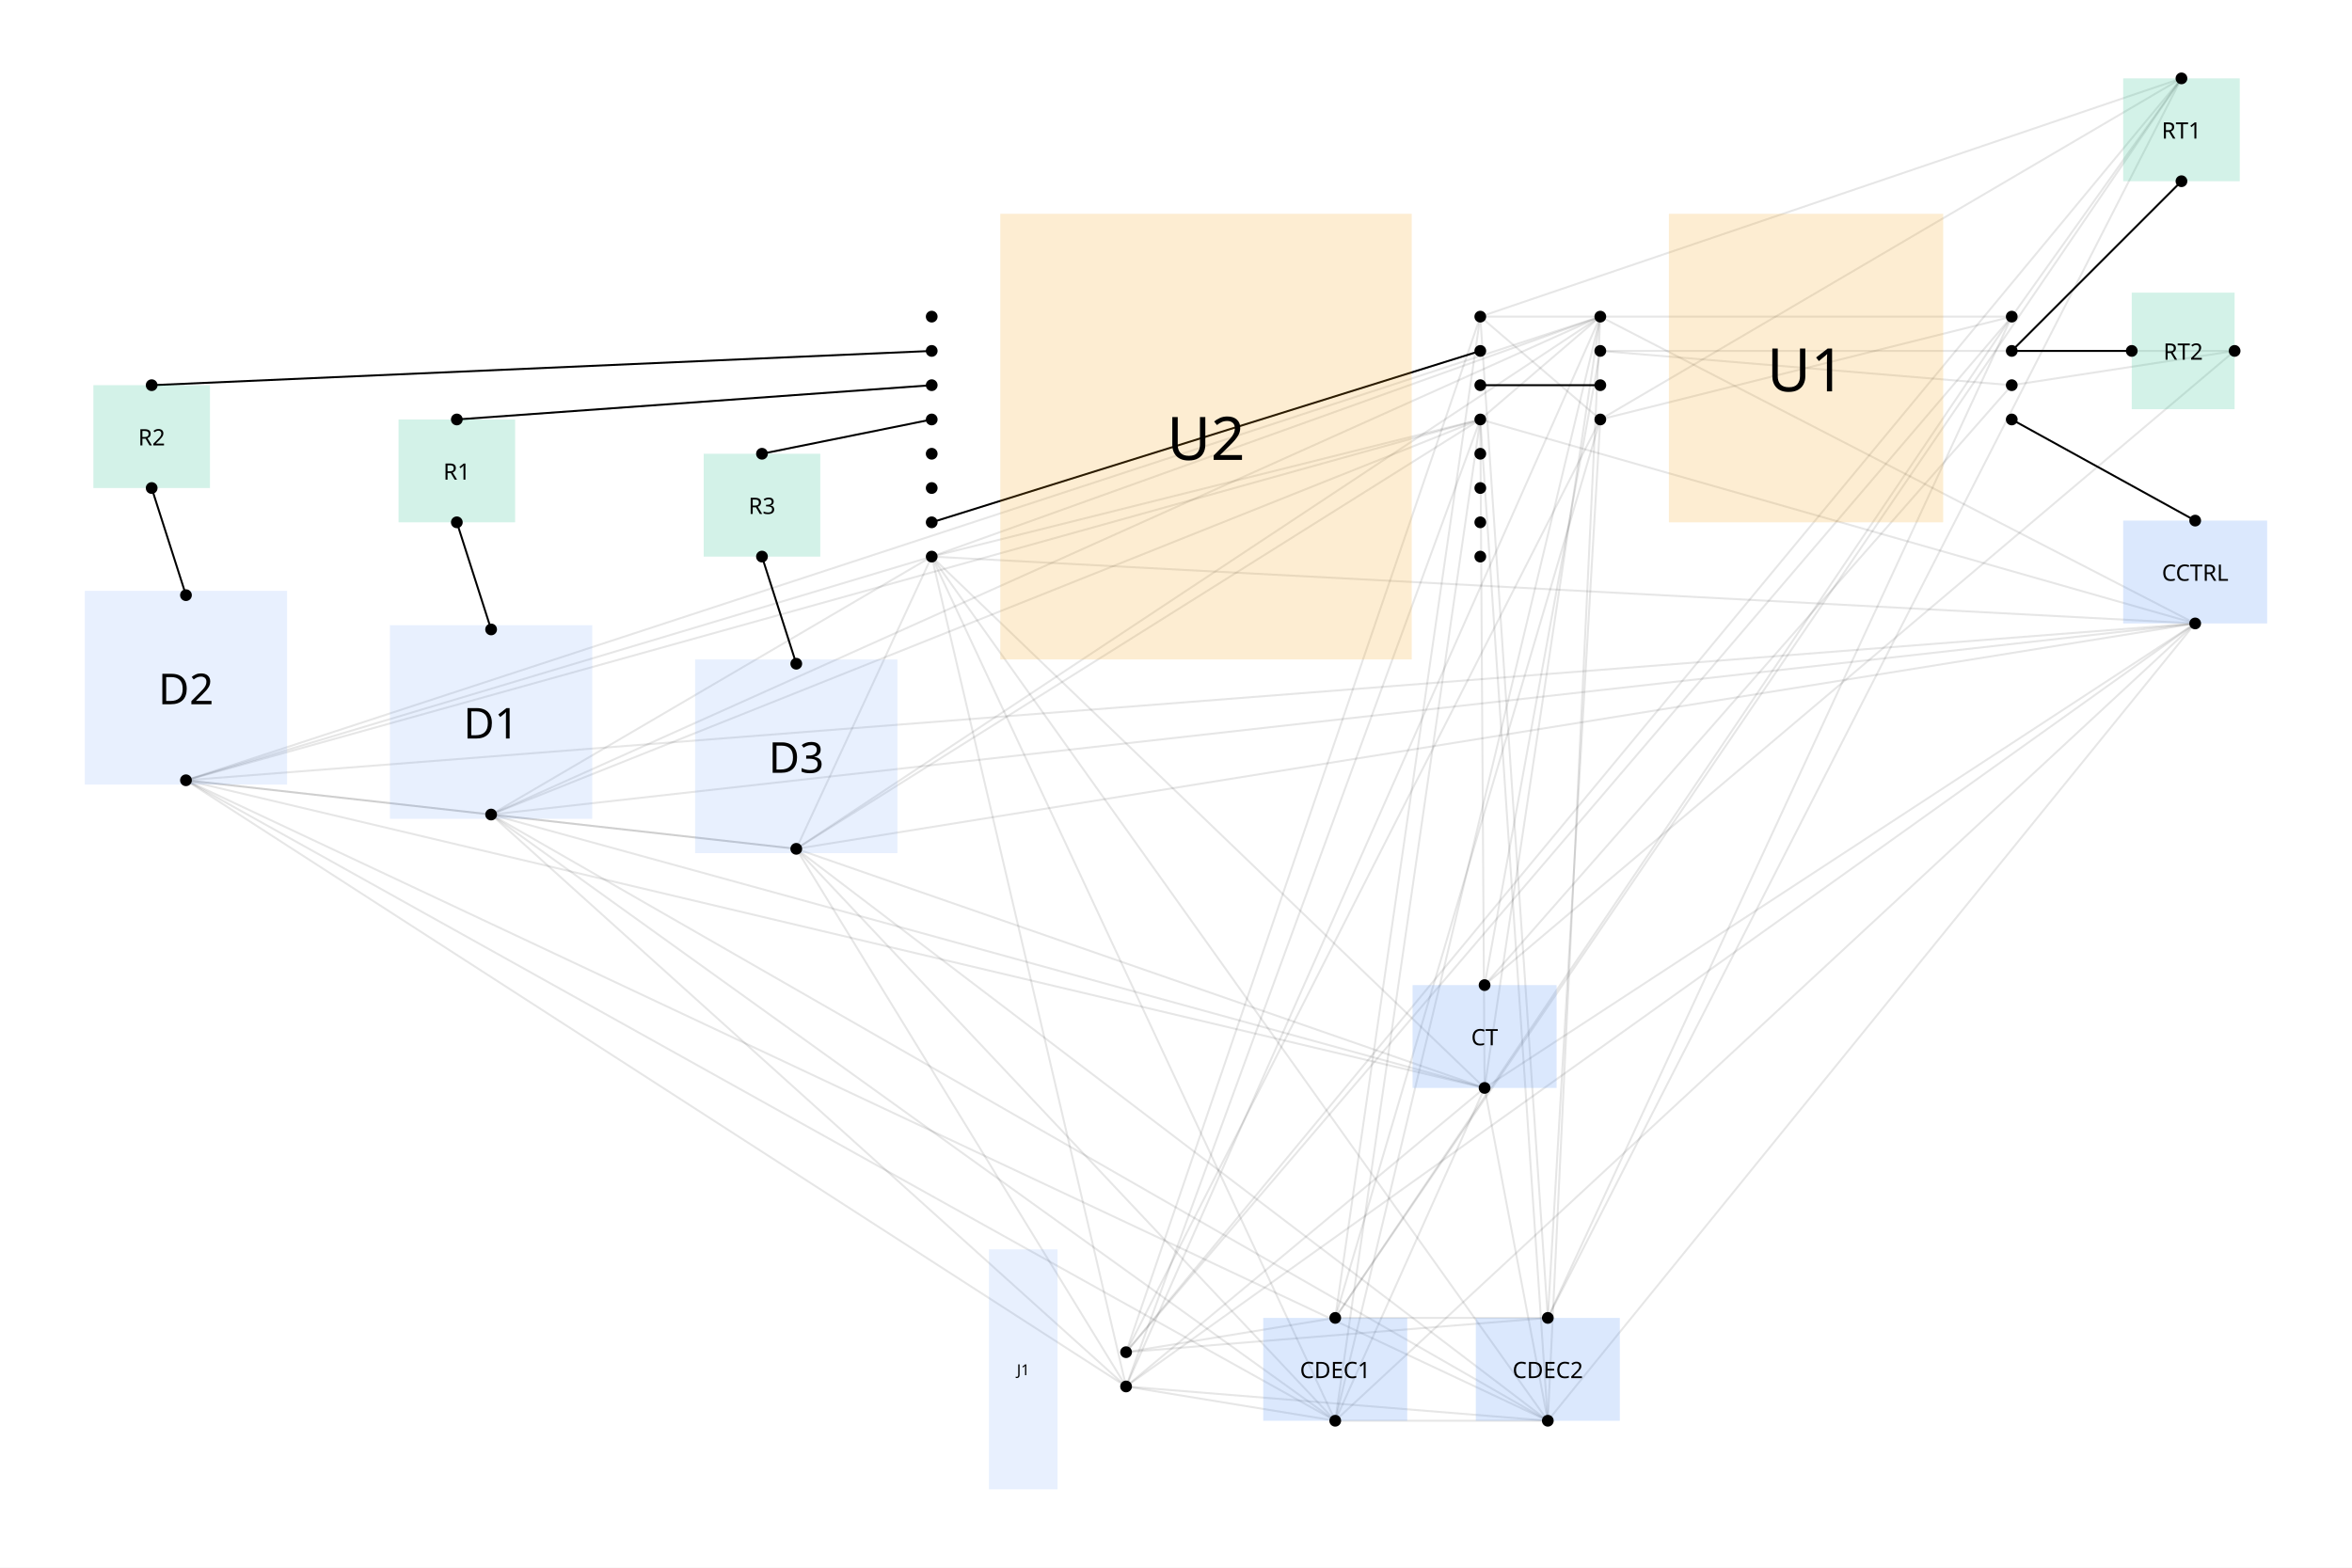
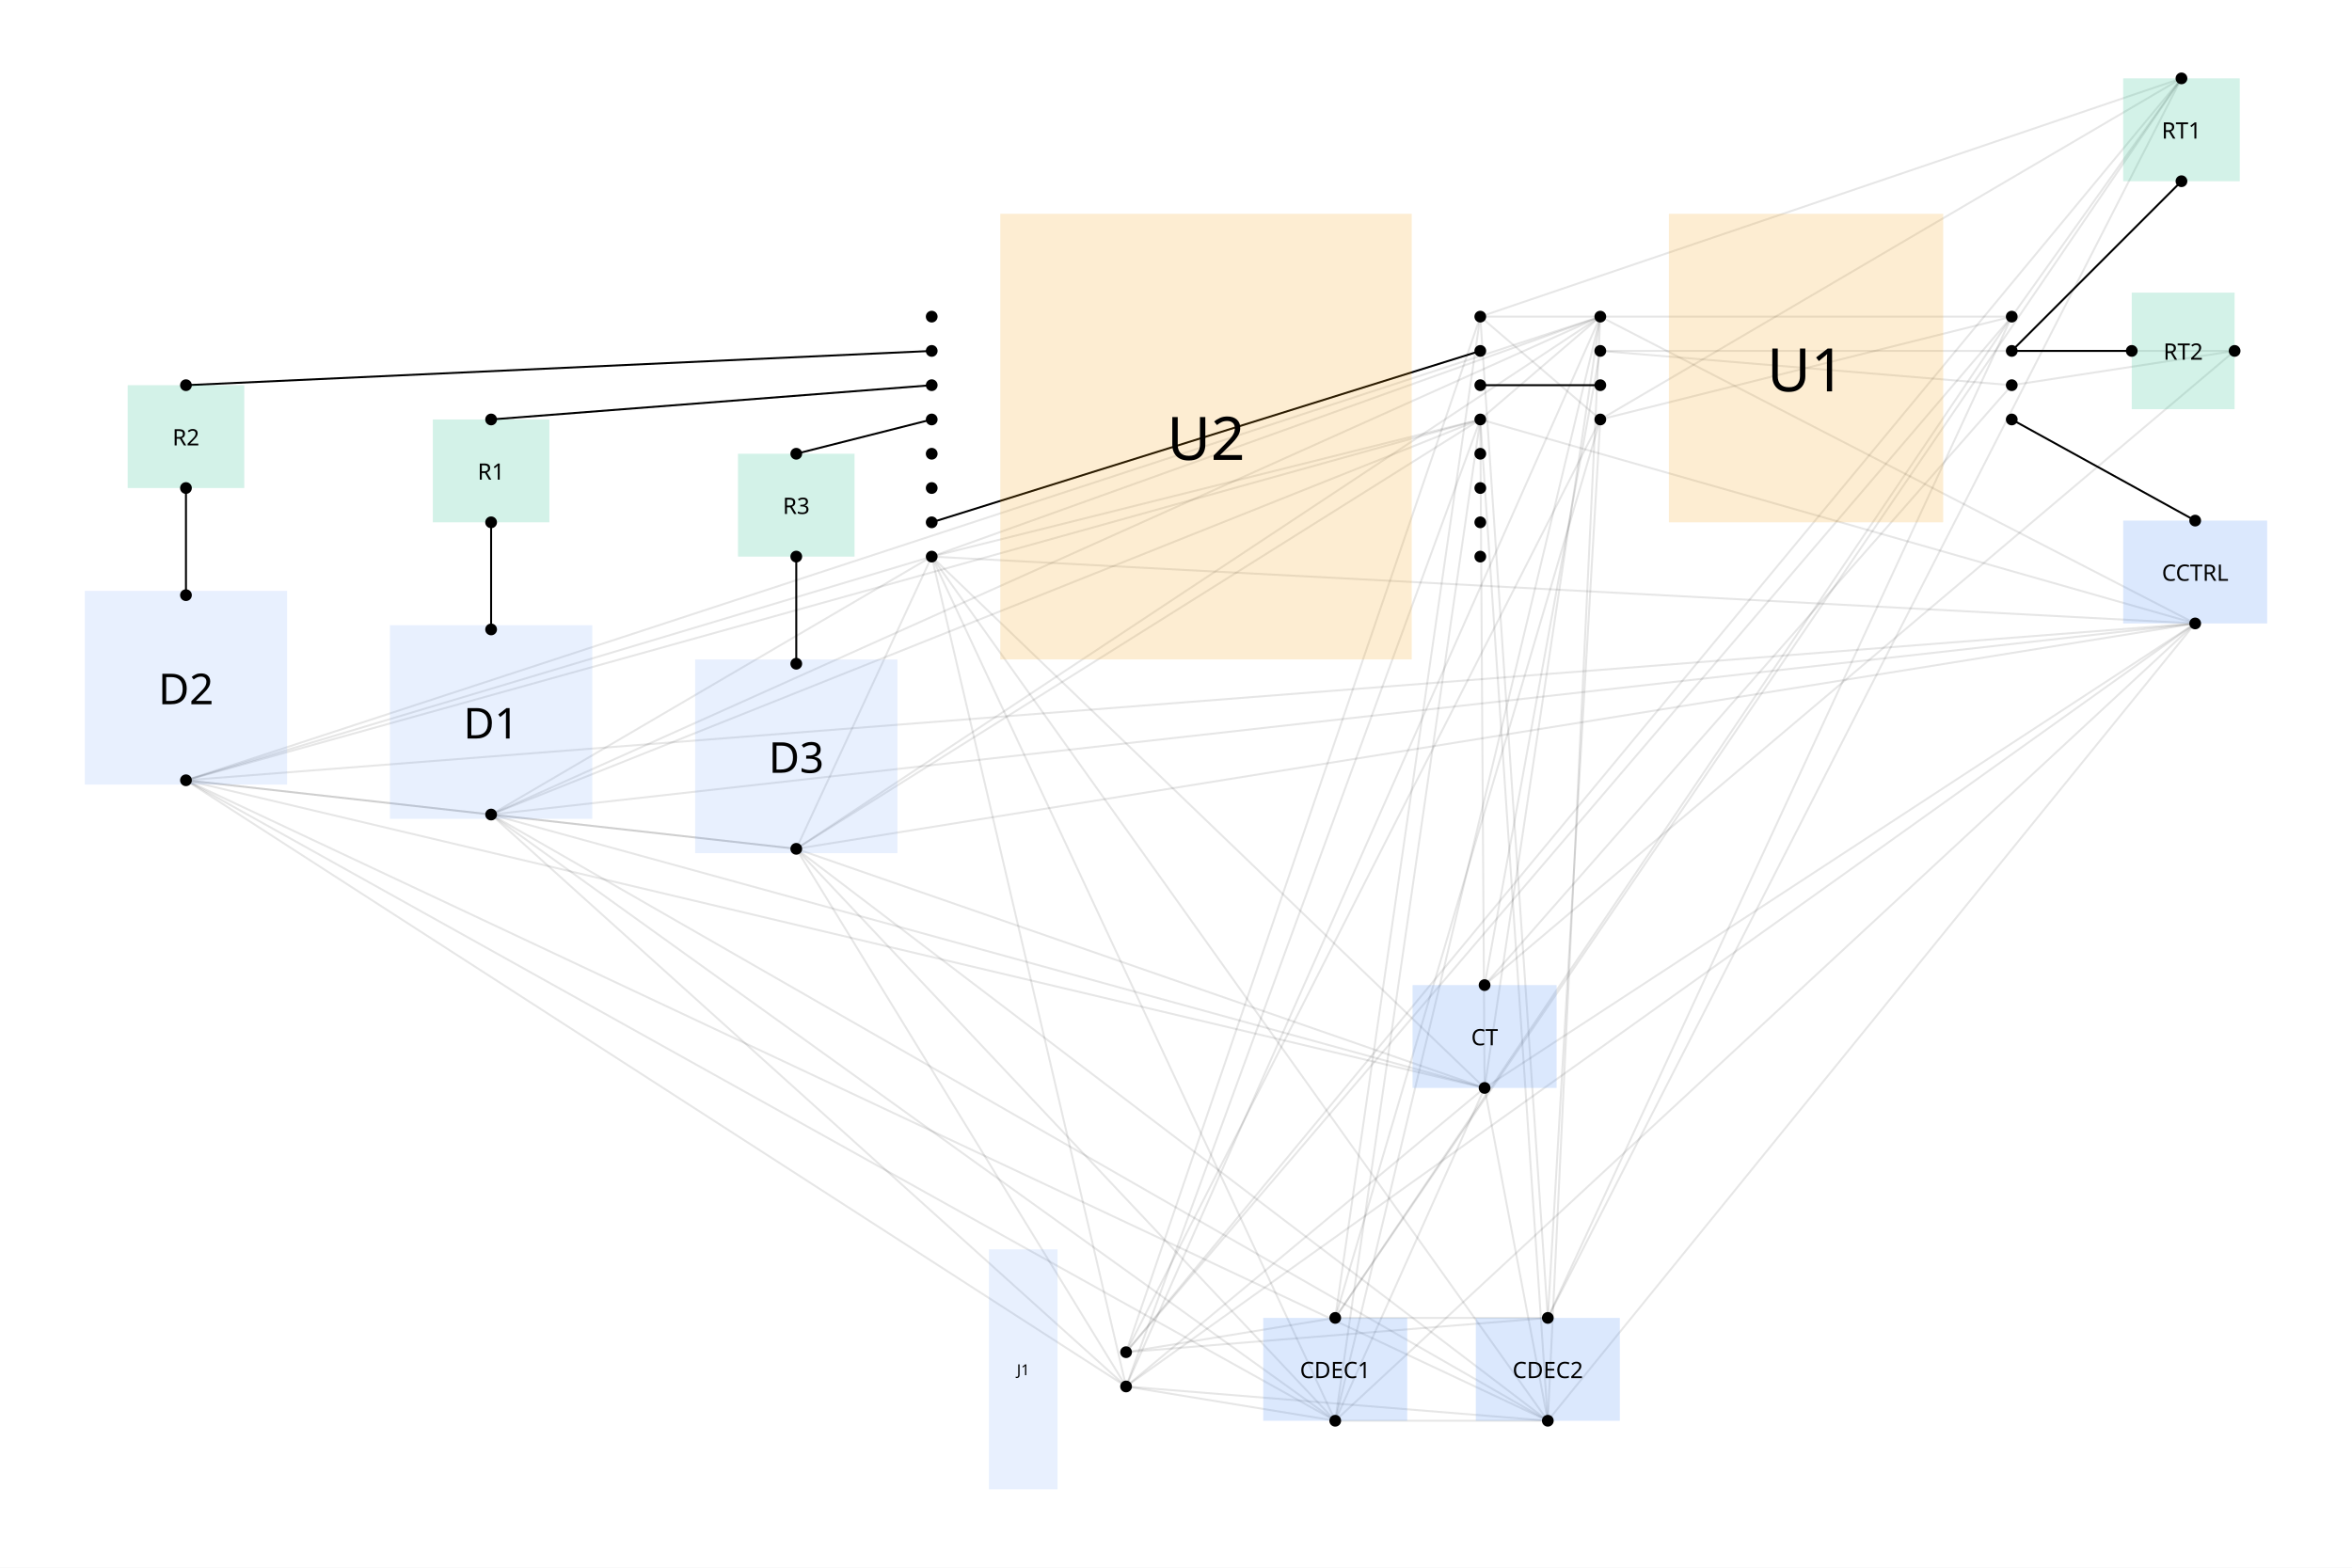
<svg xmlns="http://www.w3.org/2000/svg" width="1200" height="800" viewBox="0 0 1200 800">
  <rect width="100%" height="100%" fill="white" />
  <g>
    <polyline data-points="1.5649999999999995,-0.4799999999999993 -2.3350000000000004,-1.8799999999999997" data-type="line" data-label="" points="816.481,161.579 475.359,284.033" fill="none" stroke="rgba(0,0,0,0.1)" stroke-width="1px" />
  </g>
  <g>
    <polyline data-points="1.5649999999999995,-0.4799999999999993 0.8649999999999998,-1.0799999999999996" data-type="line" data-label="" points="816.481,161.579 755.254,214.06" fill="none" stroke="rgba(0,0,0,0.1)" stroke-width="1px" />
  </g>
  <g>
    <polyline data-points="1.5649999999999995,-0.4799999999999993 -1.2011904761904757,-6.721666666666667" data-type="line" data-label="" points="816.481,161.579 574.53,707.52" fill="none" stroke="rgba(0,0,0,0.1)" stroke-width="1px" />
  </g>
  <g>
    <polyline data-points="1.5649999999999995,-0.4799999999999993 0.8900000000000008,-4.98" data-type="line" data-label="" points="816.481,161.579 757.441,555.181" fill="none" stroke="rgba(0,0,0,0.1)" stroke-width="1px" />
  </g>
  <g>
    <polyline data-points="1.5649999999999995,-0.4799999999999993 5.034999999999999,-2.269999999999999" data-type="line" data-label="" points="816.481,161.579 1119.992,318.145" fill="none" stroke="rgba(0,0,0,0.1)" stroke-width="1px" />
  </g>
  <g>
    <polyline data-points="1.5649999999999995,-0.4799999999999993 0.01880952380952422,-6.921666666666667" data-type="line" data-label="" points="816.481,161.579 681.24,725.013" fill="none" stroke="rgba(0,0,0,0.1)" stroke-width="1px" />
  </g>
  <g>
    <polyline data-points="1.5649999999999995,-0.4799999999999993 1.258809523809524,-6.921666666666667" data-type="line" data-label="" points="816.481,161.579 789.699,725.013" fill="none" stroke="rgba(0,0,0,0.1)" stroke-width="1px" />
  </g>
  <g>
    <polyline data-points="1.5649999999999995,-0.4799999999999993 -4.905,-3.385" data-type="line" data-label="" points="816.481,161.579 250.569,415.671" fill="none" stroke="rgba(0,0,0,0.1)" stroke-width="1px" />
  </g>
  <g>
    <polyline data-points="1.5649999999999995,-0.4799999999999993 -6.685,-3.184999999999999" data-type="line" data-label="" points="816.481,161.579 94.878,398.178" fill="none" stroke="rgba(0,0,0,0.1)" stroke-width="1px" />
  </g>
  <g>
    <polyline data-points="1.5649999999999995,-0.4799999999999993 -3.1250000000000004,-3.585" data-type="line" data-label="" points="816.481,161.579 406.26,433.165" fill="none" stroke="rgba(0,0,0,0.1)" stroke-width="1px" />
  </g>
  <g>
    <polyline data-points="-2.3350000000000004,-1.8799999999999997 0.8649999999999998,-1.0799999999999996" data-type="line" data-label="" points="475.359,284.033 755.254,214.06" fill="none" stroke="rgba(0,0,0,0.1)" stroke-width="1px" />
  </g>
  <g>
    <polyline data-points="-2.3350000000000004,-1.8799999999999997 -1.2011904761904757,-6.721666666666667" data-type="line" data-label="" points="475.359,284.033 574.53,707.52" fill="none" stroke="rgba(0,0,0,0.1)" stroke-width="1px" />
  </g>
  <g>
    <polyline data-points="-2.3350000000000004,-1.8799999999999997 0.8900000000000008,-4.98" data-type="line" data-label="" points="475.359,284.033 757.441,555.181" fill="none" stroke="rgba(0,0,0,0.1)" stroke-width="1px" />
  </g>
  <g>
    <polyline data-points="-2.3350000000000004,-1.8799999999999997 5.034999999999999,-2.269999999999999" data-type="line" data-label="" points="475.359,284.033 1119.992,318.145" fill="none" stroke="rgba(0,0,0,0.1)" stroke-width="1px" />
  </g>
  <g>
    <polyline data-points="-2.3350000000000004,-1.8799999999999997 0.01880952380952422,-6.921666666666667" data-type="line" data-label="" points="475.359,284.033 681.24,725.013" fill="none" stroke="rgba(0,0,0,0.1)" stroke-width="1px" />
  </g>
  <g>
    <polyline data-points="-2.3350000000000004,-1.8799999999999997 1.258809523809524,-6.921666666666667" data-type="line" data-label="" points="475.359,284.033 789.699,725.013" fill="none" stroke="rgba(0,0,0,0.1)" stroke-width="1px" />
  </g>
  <g>
    <polyline data-points="-2.3350000000000004,-1.8799999999999997 -4.905,-3.385" data-type="line" data-label="" points="475.359,284.033 250.569,415.671" fill="none" stroke="rgba(0,0,0,0.1)" stroke-width="1px" />
  </g>
  <g>
    <polyline data-points="-2.3350000000000004,-1.8799999999999997 -6.685,-3.184999999999999" data-type="line" data-label="" points="475.359,284.033 94.878,398.178" fill="none" stroke="rgba(0,0,0,0.1)" stroke-width="1px" />
  </g>
  <g>
    <polyline data-points="-2.3350000000000004,-1.8799999999999997 -3.1250000000000004,-3.585" data-type="line" data-label="" points="475.359,284.033 406.26,433.165" fill="none" stroke="rgba(0,0,0,0.1)" stroke-width="1px" />
  </g>
  <g>
    <polyline data-points="0.8649999999999998,-1.0799999999999996 -1.2011904761904757,-6.721666666666667" data-type="line" data-label="" points="755.254,214.06 574.53,707.52" fill="none" stroke="rgba(0,0,0,0.1)" stroke-width="1px" />
  </g>
  <g>
    <polyline data-points="0.8649999999999998,-1.0799999999999996 0.8900000000000008,-4.98" data-type="line" data-label="" points="755.254,214.06 757.441,555.181" fill="none" stroke="rgba(0,0,0,0.1)" stroke-width="1px" />
  </g>
  <g>
    <polyline data-points="0.8649999999999998,-1.0799999999999996 5.034999999999999,-2.269999999999999" data-type="line" data-label="" points="755.254,214.06 1119.992,318.145" fill="none" stroke="rgba(0,0,0,0.1)" stroke-width="1px" />
  </g>
  <g>
    <polyline data-points="0.8649999999999998,-1.0799999999999996 0.01880952380952422,-6.921666666666667" data-type="line" data-label="" points="755.254,214.06 681.24,725.013" fill="none" stroke="rgba(0,0,0,0.1)" stroke-width="1px" />
  </g>
  <g>
    <polyline data-points="0.8649999999999998,-1.0799999999999996 1.258809523809524,-6.921666666666667" data-type="line" data-label="" points="755.254,214.06 789.699,725.013" fill="none" stroke="rgba(0,0,0,0.1)" stroke-width="1px" />
  </g>
  <g>
    <polyline data-points="0.8649999999999998,-1.0799999999999996 -4.905,-3.385" data-type="line" data-label="" points="755.254,214.06 250.569,415.671" fill="none" stroke="rgba(0,0,0,0.1)" stroke-width="1px" />
  </g>
  <g>
    <polyline data-points="0.8649999999999998,-1.0799999999999996 -6.685,-3.184999999999999" data-type="line" data-label="" points="755.254,214.06 94.878,398.178" fill="none" stroke="rgba(0,0,0,0.1)" stroke-width="1px" />
  </g>
  <g>
    <polyline data-points="0.8649999999999998,-1.0799999999999996 -3.1250000000000004,-3.585" data-type="line" data-label="" points="755.254,214.06 406.26,433.165" fill="none" stroke="rgba(0,0,0,0.1)" stroke-width="1px" />
  </g>
  <g>
    <polyline data-points="-1.2011904761904757,-6.721666666666667 0.8900000000000008,-4.98" data-type="line" data-label="" points="574.53,707.52 757.441,555.181" fill="none" stroke="rgba(0,0,0,0.1)" stroke-width="1px" />
  </g>
  <g>
    <polyline data-points="-1.2011904761904757,-6.721666666666667 5.034999999999999,-2.269999999999999" data-type="line" data-label="" points="574.53,707.52 1119.992,318.145" fill="none" stroke="rgba(0,0,0,0.1)" stroke-width="1px" />
  </g>
  <g>
    <polyline data-points="-1.2011904761904757,-6.721666666666667 0.01880952380952422,-6.921666666666667" data-type="line" data-label="" points="574.53,707.52 681.24,725.013" fill="none" stroke="rgba(0,0,0,0.1)" stroke-width="1px" />
  </g>
  <g>
    <polyline data-points="-1.2011904761904757,-6.721666666666667 1.258809523809524,-6.921666666666667" data-type="line" data-label="" points="574.53,707.52 789.699,725.013" fill="none" stroke="rgba(0,0,0,0.1)" stroke-width="1px" />
  </g>
  <g>
    <polyline data-points="-1.2011904761904757,-6.721666666666667 -4.905,-3.385" data-type="line" data-label="" points="574.53,707.52 250.569,415.671" fill="none" stroke="rgba(0,0,0,0.1)" stroke-width="1px" />
  </g>
  <g>
    <polyline data-points="-1.2011904761904757,-6.721666666666667 -6.685,-3.184999999999999" data-type="line" data-label="" points="574.53,707.52 94.878,398.178" fill="none" stroke="rgba(0,0,0,0.1)" stroke-width="1px" />
  </g>
  <g>
    <polyline data-points="-1.2011904761904757,-6.721666666666667 -3.1250000000000004,-3.585" data-type="line" data-label="" points="574.53,707.52 406.26,433.165" fill="none" stroke="rgba(0,0,0,0.1)" stroke-width="1px" />
  </g>
  <g>
    <polyline data-points="0.8900000000000008,-4.98 5.034999999999999,-2.269999999999999" data-type="line" data-label="" points="757.441,555.181 1119.992,318.145" fill="none" stroke="rgba(0,0,0,0.1)" stroke-width="1px" />
  </g>
  <g>
    <polyline data-points="0.8900000000000008,-4.98 0.01880952380952422,-6.921666666666667" data-type="line" data-label="" points="757.441,555.181 681.24,725.013" fill="none" stroke="rgba(0,0,0,0.1)" stroke-width="1px" />
  </g>
  <g>
    <polyline data-points="0.8900000000000008,-4.98 1.258809523809524,-6.921666666666667" data-type="line" data-label="" points="757.441,555.181 789.699,725.013" fill="none" stroke="rgba(0,0,0,0.1)" stroke-width="1px" />
  </g>
  <g>
    <polyline data-points="0.8900000000000008,-4.98 -4.905,-3.385" data-type="line" data-label="" points="757.441,555.181 250.569,415.671" fill="none" stroke="rgba(0,0,0,0.1)" stroke-width="1px" />
  </g>
  <g>
    <polyline data-points="0.8900000000000008,-4.98 -6.685,-3.184999999999999" data-type="line" data-label="" points="757.441,555.181 94.878,398.178" fill="none" stroke="rgba(0,0,0,0.1)" stroke-width="1px" />
  </g>
  <g>
    <polyline data-points="0.8900000000000008,-4.98 -3.1250000000000004,-3.585" data-type="line" data-label="" points="757.441,555.181 406.26,433.165" fill="none" stroke="rgba(0,0,0,0.1)" stroke-width="1px" />
  </g>
  <g>
    <polyline data-points="5.034999999999999,-2.269999999999999 0.01880952380952422,-6.921666666666667" data-type="line" data-label="" points="1119.992,318.145 681.24,725.013" fill="none" stroke="rgba(0,0,0,0.1)" stroke-width="1px" />
  </g>
  <g>
    <polyline data-points="5.034999999999999,-2.269999999999999 1.258809523809524,-6.921666666666667" data-type="line" data-label="" points="1119.992,318.145 789.699,725.013" fill="none" stroke="rgba(0,0,0,0.1)" stroke-width="1px" />
  </g>
  <g>
    <polyline data-points="5.034999999999999,-2.269999999999999 -4.905,-3.385" data-type="line" data-label="" points="1119.992,318.145 250.569,415.671" fill="none" stroke="rgba(0,0,0,0.1)" stroke-width="1px" />
  </g>
  <g>
    <polyline data-points="5.034999999999999,-2.269999999999999 -6.685,-3.184999999999999" data-type="line" data-label="" points="1119.992,318.145 94.878,398.178" fill="none" stroke="rgba(0,0,0,0.1)" stroke-width="1px" />
  </g>
  <g>
    <polyline data-points="5.034999999999999,-2.269999999999999 -3.1250000000000004,-3.585" data-type="line" data-label="" points="1119.992,318.145 406.26,433.165" fill="none" stroke="rgba(0,0,0,0.1)" stroke-width="1px" />
  </g>
  <g>
    <polyline data-points="0.01880952380952422,-6.921666666666667 1.258809523809524,-6.921666666666667" data-type="line" data-label="" points="681.24,725.013 789.699,725.013" fill="none" stroke="rgba(0,0,0,0.1)" stroke-width="1px" />
  </g>
  <g>
    <polyline data-points="0.01880952380952422,-6.921666666666667 -4.905,-3.385" data-type="line" data-label="" points="681.24,725.013 250.569,415.671" fill="none" stroke="rgba(0,0,0,0.1)" stroke-width="1px" />
  </g>
  <g>
    <polyline data-points="0.01880952380952422,-6.921666666666667 -6.685,-3.184999999999999" data-type="line" data-label="" points="681.24,725.013 94.878,398.178" fill="none" stroke="rgba(0,0,0,0.1)" stroke-width="1px" />
  </g>
  <g>
    <polyline data-points="0.01880952380952422,-6.921666666666667 -3.1250000000000004,-3.585" data-type="line" data-label="" points="681.24,725.013 406.26,433.165" fill="none" stroke="rgba(0,0,0,0.1)" stroke-width="1px" />
  </g>
  <g>
    <polyline data-points="1.258809523809524,-6.921666666666667 -4.905,-3.385" data-type="line" data-label="" points="789.699,725.013 250.569,415.671" fill="none" stroke="rgba(0,0,0,0.1)" stroke-width="1px" />
  </g>
  <g>
    <polyline data-points="1.258809523809524,-6.921666666666667 -6.685,-3.184999999999999" data-type="line" data-label="" points="789.699,725.013 94.878,398.178" fill="none" stroke="rgba(0,0,0,0.1)" stroke-width="1px" />
  </g>
  <g>
    <polyline data-points="1.258809523809524,-6.921666666666667 -3.1250000000000004,-3.585" data-type="line" data-label="" points="789.699,725.013 406.26,433.165" fill="none" stroke="rgba(0,0,0,0.1)" stroke-width="1px" />
  </g>
  <g>
    <polyline data-points="-4.905,-3.385 -6.685,-3.184999999999999" data-type="line" data-label="" points="250.569,415.671 94.878,398.178" fill="none" stroke="rgba(0,0,0,0.1)" stroke-width="1px" />
  </g>
  <g>
    <polyline data-points="-4.905,-3.385 -3.1250000000000004,-3.585" data-type="line" data-label="" points="250.569,415.671 406.26,433.165" fill="none" stroke="rgba(0,0,0,0.1)" stroke-width="1px" />
  </g>
  <g>
    <polyline data-points="-6.685,-3.184999999999999 -3.1250000000000004,-3.585" data-type="line" data-label="" points="94.878,398.178 406.26,433.165" fill="none" stroke="rgba(0,0,0,0.1)" stroke-width="1px" />
  </g>
  <g>
    <polyline data-points="1.5649999999999995,-0.6799999999999993 3.965,-0.8799999999999994" data-type="line" data-label="" points="816.481,179.073 1026.402,196.566" fill="none" stroke="rgba(0,0,0,0.1)" stroke-width="1px" />
  </g>
  <g>
    <polyline data-points="1.5649999999999995,-0.6799999999999993 5.264999999999999,-0.6799999999999997" data-type="line" data-label="" points="816.481,179.073 1140.109,179.073" fill="none" stroke="rgba(0,0,0,0.1)" stroke-width="1px" />
  </g>
  <g>
    <polyline data-points="1.5649999999999995,-0.6799999999999993 0.8900000000000008,-4.380000000000001" data-type="line" data-label="" points="816.481,179.073 757.441,502.701" fill="none" stroke="rgba(0,0,0,0.1)" stroke-width="1px" />
  </g>
  <g>
    <polyline data-points="3.965,-0.8799999999999994 5.264999999999999,-0.6799999999999997" data-type="line" data-label="" points="1026.402,196.566 1140.109,179.073" fill="none" stroke="rgba(0,0,0,0.1)" stroke-width="1px" />
  </g>
  <g>
    <polyline data-points="3.965,-0.8799999999999994 0.8900000000000008,-4.380000000000001" data-type="line" data-label="" points="1026.402,196.566 757.441,502.701" fill="none" stroke="rgba(0,0,0,0.1)" stroke-width="1px" />
  </g>
  <g>
    <polyline data-points="5.264999999999999,-0.6799999999999997 0.8900000000000008,-4.380000000000001" data-type="line" data-label="" points="1140.109,179.073 757.441,502.701" fill="none" stroke="rgba(0,0,0,0.1)" stroke-width="1px" />
  </g>
  <g>
    <polyline data-points="1.5649999999999995,-1.0799999999999994 3.965,-0.4799999999999993" data-type="line" data-label="" points="816.481,214.06 1026.402,161.579" fill="none" stroke="rgba(0,0,0,0.1)" stroke-width="1px" />
  </g>
  <g>
    <polyline data-points="1.5649999999999995,-1.0799999999999994 0.8649999999999998,-0.47999999999999976" data-type="line" data-label="" points="816.481,214.06 755.254,161.579" fill="none" stroke="rgba(0,0,0,0.1)" stroke-width="1px" />
  </g>
  <g>
    <polyline data-points="1.5649999999999995,-1.0799999999999994 -1.2011904761904757,-6.521666666666667" data-type="line" data-label="" points="816.481,214.06 574.53,690.026" fill="none" stroke="rgba(0,0,0,0.1)" stroke-width="1px" />
  </g>
  <g>
    <polyline data-points="1.5649999999999995,-1.0799999999999994 4.954999999999999,0.9100000000000004" data-type="line" data-label="" points="816.481,214.06 1112.995,40" fill="none" stroke="rgba(0,0,0,0.1)" stroke-width="1px" />
  </g>
  <g>
    <polyline data-points="1.5649999999999995,-1.0799999999999994 0.01880952380952433,-6.321666666666667" data-type="line" data-label="" points="816.481,214.06 681.24,672.533" fill="none" stroke="rgba(0,0,0,0.1)" stroke-width="1px" />
  </g>
  <g>
    <polyline data-points="1.5649999999999995,-1.0799999999999994 1.258809523809524,-6.321666666666667" data-type="line" data-label="" points="816.481,214.06 789.699,672.533" fill="none" stroke="rgba(0,0,0,0.1)" stroke-width="1px" />
  </g>
  <g>
    <polyline data-points="3.965,-0.4799999999999993 0.8649999999999998,-0.47999999999999976" data-type="line" data-label="" points="1026.402,161.579 755.254,161.579" fill="none" stroke="rgba(0,0,0,0.1)" stroke-width="1px" />
  </g>
  <g>
    <polyline data-points="3.965,-0.4799999999999993 -1.2011904761904757,-6.521666666666667" data-type="line" data-label="" points="1026.402,161.579 574.53,690.026" fill="none" stroke="rgba(0,0,0,0.1)" stroke-width="1px" />
  </g>
  <g>
    <polyline data-points="3.965,-0.4799999999999993 4.954999999999999,0.9100000000000004" data-type="line" data-label="" points="1026.402,161.579 1112.995,40" fill="none" stroke="rgba(0,0,0,0.1)" stroke-width="1px" />
  </g>
  <g>
    <polyline data-points="3.965,-0.4799999999999993 0.01880952380952433,-6.321666666666667" data-type="line" data-label="" points="1026.402,161.579 681.24,672.533" fill="none" stroke="rgba(0,0,0,0.1)" stroke-width="1px" />
  </g>
  <g>
    <polyline data-points="3.965,-0.4799999999999993 1.258809523809524,-6.321666666666667" data-type="line" data-label="" points="1026.402,161.579 789.699,672.533" fill="none" stroke="rgba(0,0,0,0.1)" stroke-width="1px" />
  </g>
  <g>
    <polyline data-points="0.8649999999999998,-0.47999999999999976 -1.2011904761904757,-6.521666666666667" data-type="line" data-label="" points="755.254,161.579 574.53,690.026" fill="none" stroke="rgba(0,0,0,0.1)" stroke-width="1px" />
  </g>
  <g>
    <polyline data-points="0.8649999999999998,-0.47999999999999976 4.954999999999999,0.9100000000000004" data-type="line" data-label="" points="755.254,161.579 1112.995,40" fill="none" stroke="rgba(0,0,0,0.1)" stroke-width="1px" />
  </g>
  <g>
    <polyline data-points="0.8649999999999998,-0.47999999999999976 0.01880952380952433,-6.321666666666667" data-type="line" data-label="" points="755.254,161.579 681.24,672.533" fill="none" stroke="rgba(0,0,0,0.1)" stroke-width="1px" />
  </g>
  <g>
    <polyline data-points="0.8649999999999998,-0.47999999999999976 1.258809523809524,-6.321666666666667" data-type="line" data-label="" points="755.254,161.579 789.699,672.533" fill="none" stroke="rgba(0,0,0,0.1)" stroke-width="1px" />
  </g>
  <g>
    <polyline data-points="-1.2011904761904757,-6.521666666666667 4.954999999999999,0.9100000000000004" data-type="line" data-label="" points="574.53,690.026 1112.995,40" fill="none" stroke="rgba(0,0,0,0.1)" stroke-width="1px" />
  </g>
  <g>
    <polyline data-points="-1.2011904761904757,-6.521666666666667 0.01880952380952433,-6.321666666666667" data-type="line" data-label="" points="574.53,690.026 681.24,672.533" fill="none" stroke="rgba(0,0,0,0.1)" stroke-width="1px" />
  </g>
  <g>
    <polyline data-points="-1.2011904761904757,-6.521666666666667 1.258809523809524,-6.321666666666667" data-type="line" data-label="" points="574.53,690.026 789.699,672.533" fill="none" stroke="rgba(0,0,0,0.1)" stroke-width="1px" />
  </g>
  <g>
    <polyline data-points="4.954999999999999,0.9100000000000004 0.01880952380952433,-6.321666666666667" data-type="line" data-label="" points="1112.995,40 681.24,672.533" fill="none" stroke="rgba(0,0,0,0.1)" stroke-width="1px" />
  </g>
  <g>
    <polyline data-points="4.954999999999999,0.9100000000000004 1.258809523809524,-6.321666666666667" data-type="line" data-label="" points="1112.995,40 789.699,672.533" fill="none" stroke="rgba(0,0,0,0.1)" stroke-width="1px" />
  </g>
  <g>
    <polyline data-points="0.01880952380952433,-6.321666666666667 1.258809523809524,-6.321666666666667" data-type="line" data-label="" points="681.24,672.533 789.699,672.533" fill="none" stroke="rgba(0,0,0,0.1)" stroke-width="1px" />
  </g>
  <g>
    <polyline data-points="1.5649999999999995,-0.8799999999999993 0.8649999999999998,-0.8799999999999997" data-type="line" data-label="" points="816.481,196.566 755.254,196.566" fill="none" stroke="black" stroke-width="1px" />
  </g>
  <g>
    <polyline data-points="3.965,-1.0799999999999994 5.034999999999999,-1.6699999999999993" data-type="line" data-label="" points="1026.402,214.06 1119.992,265.665" fill="none" stroke="black" stroke-width="1px" />
  </g>
  <g>
    <polyline data-points="4.954999999999999,0.31000000000000033 3.965,-0.6799999999999994" data-type="line" data-label="" points="1112.995,92.48 1026.402,179.073" fill="none" stroke="black" stroke-width="1px" />
  </g>
  <g>
    <polyline data-points="3.965,-0.6799999999999994 4.664999999999999,-0.6799999999999997" data-type="line" data-label="" points="1026.402,179.073 1087.629,179.073" fill="none" stroke="black" stroke-width="1px" />
  </g>
  <g>
-     <polyline data-points="-2.3350000000000004,-0.6799999999999997 -6.885,-0.8799999999999997" data-type="line" data-label="" points="475.359,179.073 77.384,196.566" fill="none" stroke="black" stroke-width="1px" />
-   </g>
-   <g>
-     <polyline data-points="-2.3350000000000004,-0.8799999999999998 -5.105,-1.0799999999999996" data-type="line" data-label="" points="475.359,196.566 233.076,214.06" fill="none" stroke="black" stroke-width="1px" />
-   </g>
-   <g>
-     <polyline data-points="-2.3350000000000004,-1.0799999999999998 -3.3250000000000006,-1.2799999999999998" data-type="line" data-label="" points="475.359,214.06 388.767,231.553" fill="none" stroke="black" stroke-width="1px" />
+     <polyline data-points="-2.3350000000000004,-0.6799999999999997 -6.685,-0.8799999999999997" data-type="line" data-label="" points="475.359,179.073 94.878,196.566" fill="none" stroke="black" stroke-width="1px" />
+   </g>
+   <g>
+     <polyline data-points="-2.3350000000000004,-0.8799999999999998 -4.905,-1.0799999999999996" data-type="line" data-label="" points="475.359,196.566 250.569,214.06" fill="none" stroke="black" stroke-width="1px" />
+   </g>
+   <g>
+     <polyline data-points="-2.3350000000000004,-1.0799999999999998 -3.1250000000000004,-1.2799999999999998" data-type="line" data-label="" points="475.359,214.06 406.26,231.553" fill="none" stroke="black" stroke-width="1px" />
  </g>
  <g>
    <polyline data-points="-2.3350000000000004,-1.6799999999999997 0.8649999999999998,-0.6799999999999997" data-type="line" data-label="" points="475.359,266.54 755.254,179.073" fill="none" stroke="black" stroke-width="1px" />
  </g>
  <g>
-     <polyline data-points="-5.105,-1.6799999999999997 -4.905,-2.3049999999999997" data-type="line" data-label="" points="233.076,266.54 250.569,321.207" fill="none" stroke="black" stroke-width="1px" />
-   </g>
-   <g>
-     <polyline data-points="-6.885,-1.4799999999999998 -6.685,-2.104999999999999" data-type="line" data-label="" points="77.384,249.046 94.878,303.713" fill="none" stroke="black" stroke-width="1px" />
-   </g>
-   <g>
-     <polyline data-points="-3.3250000000000006,-1.88 -3.1250000000000004,-2.505" data-type="line" data-label="" points="388.767,284.033 406.26,338.7" fill="none" stroke="black" stroke-width="1px" />
+     <polyline data-points="-4.905,-1.6799999999999997 -4.905,-2.3049999999999997" data-type="line" data-label="" points="250.569,266.54 250.569,321.207" fill="none" stroke="black" stroke-width="1px" />
+   </g>
+   <g>
+     <polyline data-points="-6.685,-1.4799999999999998 -6.685,-2.104999999999999" data-type="line" data-label="" points="94.878,249.046 94.878,303.713" fill="none" stroke="black" stroke-width="1px" />
+   </g>
+   <g>
+     <polyline data-points="-3.1250000000000004,-1.88 -3.1250000000000004,-2.505" data-type="line" data-label="" points="406.26,284.033 406.26,338.7" fill="none" stroke="black" stroke-width="1px" />
  </g>
  <g>
    <rect data-type="rect" data-label="U1" data-x="2.7649999999999997" data-y="-0.7799999999999994" x="851.468" y="109.099" width="139.947" height="157.441" fill="rgba(245, 158, 11, 0.18)" stroke="none" stroke-width="0.011" />
  </g>
  <g>
    <rect data-type="rect" data-label="U2" data-x="-0.7350000000000003" data-y="-1.1799999999999997" x="510.346" y="109.099" width="209.921" height="227.414" fill="rgba(245, 158, 11, 0.18)" stroke="none" stroke-width="0.011" />
  </g>
  <g>
    <rect data-type="rect" data-label="J1" data-x="-1.8011904761904758" data-y="-6.621666666666667" x="504.557" y="637.546" width="34.987" height="122.454" fill="rgba(59, 130, 246, 0.12)" stroke="none" stroke-width="0.011" />
  </g>
  <g>
    <rect data-type="rect" data-label="RT1" data-x="4.954999999999999" data-y="0.6100000000000003" x="1083.256" y="40" width="59.478" height="52.48" fill="rgba(16, 185, 129, 0.18)" stroke="none" stroke-width="0.011" />
  </g>
  <g>
    <rect data-type="rect" data-label="RT2" data-x="4.964999999999999" data-y="-0.6799999999999997" x="1087.629" y="149.334" width="52.48" height="59.478" fill="rgba(16, 185, 129, 0.18)" stroke="none" stroke-width="0.011" />
  </g>
  <g>
    <rect data-type="rect" data-label="CT" data-x="0.8900000000000008" data-y="-4.680000000000001" x="720.705" y="502.701" width="73.472" height="52.48" fill="rgba(59, 130, 246, 0.18)" stroke="none" stroke-width="0.011" />
  </g>
  <g>
    <rect data-type="rect" data-label="CCTRL" data-x="5.034999999999999" data-y="-1.9699999999999993" x="1083.256" y="265.665" width="73.472" height="52.48" fill="rgba(59, 130, 246, 0.18)" stroke="none" stroke-width="0.011" />
  </g>
  <g>
    <rect data-type="rect" data-label="CDEC1" data-x="0.018809523809524276" data-y="-6.621666666666667" x="644.504" y="672.533" width="73.472" height="52.48" fill="rgba(59, 130, 246, 0.18)" stroke="none" stroke-width="0.011" />
  </g>
  <g>
    <rect data-type="rect" data-label="CDEC2" data-x="1.258809523809524" data-y="-6.621666666666667" x="752.963" y="672.533" width="73.472" height="52.48" fill="rgba(59, 130, 246, 0.18)" stroke="none" stroke-width="0.011" />
  </g>
  <g>
    <rect data-type="rect" data-label="D1" data-x="-4.905" data-y="-2.8449999999999998" x="198.963" y="319.02" width="103.211" height="98.838" fill="rgba(59, 130, 246, 0.12)" stroke="none" stroke-width="0.011" />
  </g>
  <g>
-     <rect data-type="rect" data-label="R1" data-x="-5.105" data-y="-1.3799999999999997" x="203.337" y="214.06" width="59.478" height="52.48" fill="rgba(16, 185, 129, 0.18)" stroke="none" stroke-width="0.011" />
+     <rect data-type="rect" data-label="R1" data-x="-4.905" data-y="-1.3799999999999997" x="220.83" y="214.06" width="59.478" height="52.48" fill="rgba(16, 185, 129, 0.18)" stroke="none" stroke-width="0.011" />
  </g>
  <g>
    <rect data-type="rect" data-label="D2" data-x="-6.685" data-y="-2.644999999999999" x="43.272" y="301.527" width="103.211" height="98.838" fill="rgba(59, 130, 246, 0.12)" stroke="none" stroke-width="0.011" />
  </g>
  <g>
-     <rect data-type="rect" data-label="R2" data-x="-6.885" data-y="-1.1799999999999997" x="47.645" y="196.566" width="59.478" height="52.48" fill="rgba(16, 185, 129, 0.18)" stroke="none" stroke-width="0.011" />
+     <rect data-type="rect" data-label="R2" data-x="-6.685" data-y="-1.1799999999999997" x="65.139" y="196.566" width="59.478" height="52.48" fill="rgba(16, 185, 129, 0.18)" stroke="none" stroke-width="0.011" />
  </g>
  <g>
    <rect data-type="rect" data-label="D3" data-x="-3.1250000000000004" data-y="-3.045" x="354.655" y="336.513" width="103.211" height="98.838" fill="rgba(59, 130, 246, 0.12)" stroke="none" stroke-width="0.011" />
  </g>
  <g>
-     <rect data-type="rect" data-label="R3" data-x="-3.3250000000000006" data-y="-1.5799999999999998" x="359.028" y="231.553" width="59.478" height="52.48" fill="rgba(16, 185, 129, 0.18)" stroke="none" stroke-width="0.011" />
+     <rect data-type="rect" data-label="R3" data-x="-3.1250000000000004" data-y="-1.5799999999999998" x="376.522" y="231.553" width="59.478" height="52.48" fill="rgba(16, 185, 129, 0.18)" stroke="none" stroke-width="0.011" />
  </g>
  <text data-type="text" data-label="U1" data-x="2.7649999999999997" data-y="-0.7799999999999994" x="921.442" y="187.819" fill="black" font-size="30.613" font-family="sans-serif" text-anchor="middle" dominant-baseline="central">U1</text>
  <text data-type="text" data-label="U2" data-x="-0.7350000000000003" data-y="-1.1799999999999997" x="615.307" y="222.806" fill="black" font-size="30.613" font-family="sans-serif" text-anchor="middle" dominant-baseline="central">U2</text>
  <text data-type="text" data-label="J1" data-x="-1.8011904761904758" data-y="-6.621666666666667" x="522.05" y="698.773" fill="black" font-size="7.697" font-family="sans-serif" text-anchor="middle" dominant-baseline="central">J1</text>
  <text data-type="text" data-label="RT1" data-x="4.954999999999999" data-y="0.6100000000000003" x="1112.995" y="66.24" fill="black" font-size="11.546" font-family="sans-serif" text-anchor="middle" dominant-baseline="central">RT1</text>
  <text data-type="text" data-label="RT2" data-x="4.964999999999999" data-y="-0.6799999999999997" x="1113.869" y="179.073" fill="black" font-size="11.546" font-family="sans-serif" text-anchor="middle" dominant-baseline="central">RT2</text>
  <text data-type="text" data-label="CT" data-x="0.8900000000000008" data-y="-4.680000000000001" x="757.441" y="528.941" fill="black" font-size="11.546" font-family="sans-serif" text-anchor="middle" dominant-baseline="central">CT</text>
  <text data-type="text" data-label="CCTRL" data-x="5.034999999999999" data-y="-1.9699999999999993" x="1119.992" y="291.905" fill="black" font-size="11.546" font-family="sans-serif" text-anchor="middle" dominant-baseline="central">CCTRL</text>
  <text data-type="text" data-label="CDEC1" data-x="0.018809523809524276" data-y="-6.621666666666667" x="681.24" y="698.773" fill="black" font-size="11.546" font-family="sans-serif" text-anchor="middle" dominant-baseline="central">CDEC1</text>
  <text data-type="text" data-label="CDEC2" data-x="1.258809523809524" data-y="-6.621666666666667" x="789.699" y="698.773" fill="black" font-size="11.546" font-family="sans-serif" text-anchor="middle" dominant-baseline="central">CDEC2</text>
  <text data-type="text" data-label="D1" data-x="-4.905" data-y="-2.8449999999999998" x="250.569" y="368.439" fill="black" font-size="21.744" font-family="sans-serif" text-anchor="middle" dominant-baseline="central">D1</text>
-   <text data-type="text" data-label="R1" data-x="-5.105" data-y="-1.3799999999999997" x="233.076" y="240.3" fill="black" font-size="11.546" font-family="sans-serif" text-anchor="middle" dominant-baseline="central">R1</text>
+   <text data-type="text" data-label="R1" data-x="-4.905" data-y="-1.3799999999999997" x="250.569" y="240.3" fill="black" font-size="11.546" font-family="sans-serif" text-anchor="middle" dominant-baseline="central">R1</text>
  <text data-type="text" data-label="D2" data-x="-6.685" data-y="-2.644999999999999" x="94.878" y="350.946" fill="black" font-size="21.744" font-family="sans-serif" text-anchor="middle" dominant-baseline="central">D2</text>
-   <text data-type="text" data-label="R2" data-x="-6.885" data-y="-1.1799999999999997" x="77.384" y="222.806" fill="black" font-size="11.546" font-family="sans-serif" text-anchor="middle" dominant-baseline="central">R2</text>
+   <text data-type="text" data-label="R2" data-x="-6.685" data-y="-1.1799999999999997" x="94.878" y="222.806" fill="black" font-size="11.546" font-family="sans-serif" text-anchor="middle" dominant-baseline="central">R2</text>
  <text data-type="text" data-label="D3" data-x="-3.1250000000000004" data-y="-3.045" x="406.26" y="385.932" fill="black" font-size="21.744" font-family="sans-serif" text-anchor="middle" dominant-baseline="central">D3</text>
-   <text data-type="text" data-label="R3" data-x="-3.3250000000000006" data-y="-1.5799999999999998" x="388.767" y="257.793" fill="black" font-size="11.546" font-family="sans-serif" text-anchor="middle" dominant-baseline="central">R3</text>
+   <text data-type="text" data-label="R3" data-x="-3.1250000000000004" data-y="-1.5799999999999998" x="406.26" y="257.793" fill="black" font-size="11.546" font-family="sans-serif" text-anchor="middle" dominant-baseline="central">R3</text>
  <g>
    <circle data-type="point" data-label="U1.1 (TRAFFIC_LIGHT_CONTROLLER_connectivity_net1)" data-x="1.5649999999999995" data-y="-0.4799999999999993" cx="816.481" cy="161.579" r="3" fill="black" />
  </g>
  <g>
    <circle data-type="point" data-label="U1.2 (TRAFFIC_LIGHT_CONTROLLER_connectivity_net3)" data-x="1.5649999999999995" data-y="-0.6799999999999993" cx="816.481" cy="179.073" r="3" fill="black" />
  </g>
  <g>
    <circle data-type="point" data-label="U1.3" data-x="1.5649999999999995" data-y="-0.8799999999999993" cx="816.481" cy="196.566" r="3" fill="black" />
  </g>
  <g>
    <circle data-type="point" data-label="U1.4 (TRAFFIC_LIGHT_CONTROLLER_connectivity_net0)" data-x="1.5649999999999995" data-y="-1.0799999999999994" cx="816.481" cy="214.06" r="3" fill="black" />
  </g>
  <g>
    <circle data-type="point" data-label="U1.5" data-x="3.965" data-y="-1.0799999999999994" cx="1026.402" cy="214.06" r="3" fill="black" />
  </g>
  <g>
    <circle data-type="point" data-label="U1.6 (TRAFFIC_LIGHT_CONTROLLER_connectivity_net3)" data-x="3.965" data-y="-0.8799999999999994" cx="1026.402" cy="196.566" r="3" fill="black" />
  </g>
  <g>
    <circle data-type="point" data-label="U1.7" data-x="3.965" data-y="-0.6799999999999994" cx="1026.402" cy="179.073" r="3" fill="black" />
  </g>
  <g>
    <circle data-type="point" data-label="U1.8 (TRAFFIC_LIGHT_CONTROLLER_connectivity_net0)" data-x="3.965" data-y="-0.4799999999999993" cx="1026.402" cy="161.579" r="3" fill="black" />
  </g>
  <g>
    <circle data-type="point" data-label="U2.1" data-x="-2.3350000000000004" data-y="-0.47999999999999976" cx="475.359" cy="161.579" r="3" fill="black" />
  </g>
  <g>
    <circle data-type="point" data-label="U2.2" data-x="-2.3350000000000004" data-y="-0.6799999999999997" cx="475.359" cy="179.073" r="3" fill="black" />
  </g>
  <g>
    <circle data-type="point" data-label="U2.3" data-x="-2.3350000000000004" data-y="-0.8799999999999998" cx="475.359" cy="196.566" r="3" fill="black" />
  </g>
  <g>
    <circle data-type="point" data-label="U2.4" data-x="-2.3350000000000004" data-y="-1.0799999999999998" cx="475.359" cy="214.06" r="3" fill="black" />
  </g>
  <g>
    <circle data-type="point" data-label="U2.5" data-x="-2.3350000000000004" data-y="-1.2799999999999998" cx="475.359" cy="231.553" r="3" fill="black" />
  </g>
  <g>
    <circle data-type="point" data-label="U2.6" data-x="-2.3350000000000004" data-y="-1.4799999999999998" cx="475.359" cy="249.046" r="3" fill="black" />
  </g>
  <g>
    <circle data-type="point" data-label="U2.7" data-x="-2.3350000000000004" data-y="-1.6799999999999997" cx="475.359" cy="266.54" r="3" fill="black" />
  </g>
  <g>
    <circle data-type="point" data-label="U2.8 (TRAFFIC_LIGHT_CONTROLLER_connectivity_net1)" data-x="-2.3350000000000004" data-y="-1.8799999999999997" cx="475.359" cy="284.033" r="3" fill="black" />
  </g>
  <g>
    <circle data-type="point" data-label="U2.9" data-x="0.8649999999999998" data-y="-1.8799999999999997" cx="755.254" cy="284.033" r="3" fill="black" />
  </g>
  <g>
    <circle data-type="point" data-label="U2.10" data-x="0.8649999999999998" data-y="-1.6799999999999997" cx="755.254" cy="266.54" r="3" fill="black" />
  </g>
  <g>
    <circle data-type="point" data-label="U2.11" data-x="0.8649999999999998" data-y="-1.4799999999999995" cx="755.254" cy="249.046" r="3" fill="black" />
  </g>
  <g>
    <circle data-type="point" data-label="U2.12" data-x="0.8649999999999998" data-y="-1.2799999999999996" cx="755.254" cy="231.553" r="3" fill="black" />
  </g>
  <g>
    <circle data-type="point" data-label="U2.13 (TRAFFIC_LIGHT_CONTROLLER_connectivity_net1)" data-x="0.8649999999999998" data-y="-1.0799999999999996" cx="755.254" cy="214.06" r="3" fill="black" />
  </g>
  <g>
    <circle data-type="point" data-label="U2.14" data-x="0.8649999999999998" data-y="-0.8799999999999997" cx="755.254" cy="196.566" r="3" fill="black" />
  </g>
  <g>
    <circle data-type="point" data-label="U2.15" data-x="0.8649999999999998" data-y="-0.6799999999999997" cx="755.254" cy="179.073" r="3" fill="black" />
  </g>
  <g>
    <circle data-type="point" data-label="U2.16 (TRAFFIC_LIGHT_CONTROLLER_connectivity_net0)" data-x="0.8649999999999998" data-y="-0.47999999999999976" cx="755.254" cy="161.579" r="3" fill="black" />
  </g>
  <g>
    <circle data-type="point" data-label="J1.1 (TRAFFIC_LIGHT_CONTROLLER_connectivity_net0)" data-x="-1.2011904761904757" data-y="-6.521666666666667" cx="574.53" cy="690.026" r="3" fill="black" />
  </g>
  <g>
    <circle data-type="point" data-label="J1.2 (TRAFFIC_LIGHT_CONTROLLER_connectivity_net1)" data-x="-1.2011904761904757" data-y="-6.721666666666667" cx="574.53" cy="707.52" r="3" fill="black" />
  </g>
  <g>
    <circle data-type="point" data-label="RT1.1 (TRAFFIC_LIGHT_CONTROLLER_connectivity_net0)" data-x="4.954999999999999" data-y="0.9100000000000004" cx="1112.995" cy="40" r="3" fill="black" />
  </g>
  <g>
    <circle data-type="point" data-label="RT1.2" data-x="4.954999999999999" data-y="0.31000000000000033" cx="1112.995" cy="92.48" r="3" fill="black" />
  </g>
  <g>
    <circle data-type="point" data-label="RT2.1" data-x="4.664999999999999" data-y="-0.6799999999999997" cx="1087.629" cy="179.073" r="3" fill="black" />
  </g>
  <g>
    <circle data-type="point" data-label="RT2.2 (TRAFFIC_LIGHT_CONTROLLER_connectivity_net3)" data-x="5.264999999999999" data-y="-0.6799999999999997" cx="1140.109" cy="179.073" r="3" fill="black" />
  </g>
  <g>
    <circle data-type="point" data-label="CT.1 (TRAFFIC_LIGHT_CONTROLLER_connectivity_net3)" data-x="0.8900000000000008" data-y="-4.380000000000001" cx="757.441" cy="502.701" r="3" fill="black" />
  </g>
  <g>
    <circle data-type="point" data-label="CT.2 (TRAFFIC_LIGHT_CONTROLLER_connectivity_net1)" data-x="0.8900000000000008" data-y="-4.98" cx="757.441" cy="555.181" r="3" fill="black" />
  </g>
  <g>
    <circle data-type="point" data-label="CCTRL.1" data-x="5.034999999999999" data-y="-1.6699999999999993" cx="1119.992" cy="265.665" r="3" fill="black" />
  </g>
  <g>
    <circle data-type="point" data-label="CCTRL.2 (TRAFFIC_LIGHT_CONTROLLER_connectivity_net1)" data-x="5.034999999999999" data-y="-2.269999999999999" cx="1119.992" cy="318.145" r="3" fill="black" />
  </g>
  <g>
    <circle data-type="point" data-label="CDEC1.1 (TRAFFIC_LIGHT_CONTROLLER_connectivity_net0)" data-x="0.01880952380952433" data-y="-6.321666666666667" cx="681.24" cy="672.533" r="3" fill="black" />
  </g>
  <g>
    <circle data-type="point" data-label="CDEC1.2 (TRAFFIC_LIGHT_CONTROLLER_connectivity_net1)" data-x="0.01880952380952422" data-y="-6.921666666666667" cx="681.24" cy="725.013" r="3" fill="black" />
  </g>
  <g>
    <circle data-type="point" data-label="CDEC2.1 (TRAFFIC_LIGHT_CONTROLLER_connectivity_net0)" data-x="1.258809523809524" data-y="-6.321666666666667" cx="789.699" cy="672.533" r="3" fill="black" />
  </g>
  <g>
    <circle data-type="point" data-label="CDEC2.2 (TRAFFIC_LIGHT_CONTROLLER_connectivity_net1)" data-x="1.258809523809524" data-y="-6.921666666666667" cx="789.699" cy="725.013" r="3" fill="black" />
  </g>
  <g>
    <circle data-type="point" data-label="D1.1 (TRAFFIC_LIGHT_CONTROLLER_connectivity_net1)" data-x="-4.905" data-y="-3.385" cx="250.569" cy="415.671" r="3" fill="black" />
  </g>
  <g>
    <circle data-type="point" data-label="D1.2" data-x="-4.905" data-y="-2.3049999999999997" cx="250.569" cy="321.207" r="3" fill="black" />
  </g>
  <g>
-     <circle data-type="point" data-label="R1.1" data-x="-5.105" data-y="-1.0799999999999996" cx="233.076" cy="214.06" r="3" fill="black" />
-   </g>
-   <g>
-     <circle data-type="point" data-label="R1.2" data-x="-5.105" data-y="-1.6799999999999997" cx="233.076" cy="266.54" r="3" fill="black" />
+     <circle data-type="point" data-label="R1.1" data-x="-4.905" data-y="-1.0799999999999996" cx="250.569" cy="214.06" r="3" fill="black" />
+   </g>
+   <g>
+     <circle data-type="point" data-label="R1.2" data-x="-4.905" data-y="-1.6799999999999997" cx="250.569" cy="266.54" r="3" fill="black" />
  </g>
  <g>
    <circle data-type="point" data-label="D2.1 (TRAFFIC_LIGHT_CONTROLLER_connectivity_net1)" data-x="-6.685" data-y="-3.184999999999999" cx="94.878" cy="398.178" r="3" fill="black" />
  </g>
  <g>
    <circle data-type="point" data-label="D2.2" data-x="-6.685" data-y="-2.104999999999999" cx="94.878" cy="303.713" r="3" fill="black" />
  </g>
  <g>
-     <circle data-type="point" data-label="R2.1" data-x="-6.885" data-y="-0.8799999999999997" cx="77.384" cy="196.566" r="3" fill="black" />
-   </g>
-   <g>
-     <circle data-type="point" data-label="R2.2" data-x="-6.885" data-y="-1.4799999999999998" cx="77.384" cy="249.046" r="3" fill="black" />
+     <circle data-type="point" data-label="R2.1" data-x="-6.685" data-y="-0.8799999999999997" cx="94.878" cy="196.566" r="3" fill="black" />
+   </g>
+   <g>
+     <circle data-type="point" data-label="R2.2" data-x="-6.685" data-y="-1.4799999999999998" cx="94.878" cy="249.046" r="3" fill="black" />
  </g>
  <g>
    <circle data-type="point" data-label="D3.1 (TRAFFIC_LIGHT_CONTROLLER_connectivity_net1)" data-x="-3.1250000000000004" data-y="-3.585" cx="406.26" cy="433.165" r="3" fill="black" />
  </g>
  <g>
    <circle data-type="point" data-label="D3.2" data-x="-3.1250000000000004" data-y="-2.505" cx="406.26" cy="338.7" r="3" fill="black" />
  </g>
  <g>
-     <circle data-type="point" data-label="R3.1" data-x="-3.3250000000000006" data-y="-1.2799999999999998" cx="388.767" cy="231.553" r="3" fill="black" />
-   </g>
-   <g>
-     <circle data-type="point" data-label="R3.2" data-x="-3.3250000000000006" data-y="-1.88" cx="388.767" cy="284.033" r="3" fill="black" />
+     <circle data-type="point" data-label="R3.1" data-x="-3.1250000000000004" data-y="-1.2799999999999998" cx="406.26" cy="231.553" r="3" fill="black" />
+   </g>
+   <g>
+     <circle data-type="point" data-label="R3.2" data-x="-3.1250000000000004" data-y="-1.88" cx="406.26" cy="284.033" r="3" fill="black" />
  </g>
  <g id="crosshair" style="display: none">
    <line id="crosshair-h" y1="0" y2="800" stroke="#666" stroke-width="0.5" />
    <line id="crosshair-v" x1="0" x2="1200" stroke="#666" stroke-width="0.5" />
    <text id="coordinates" font-family="monospace" font-size="12" fill="#666" />
  </g>
</svg>
